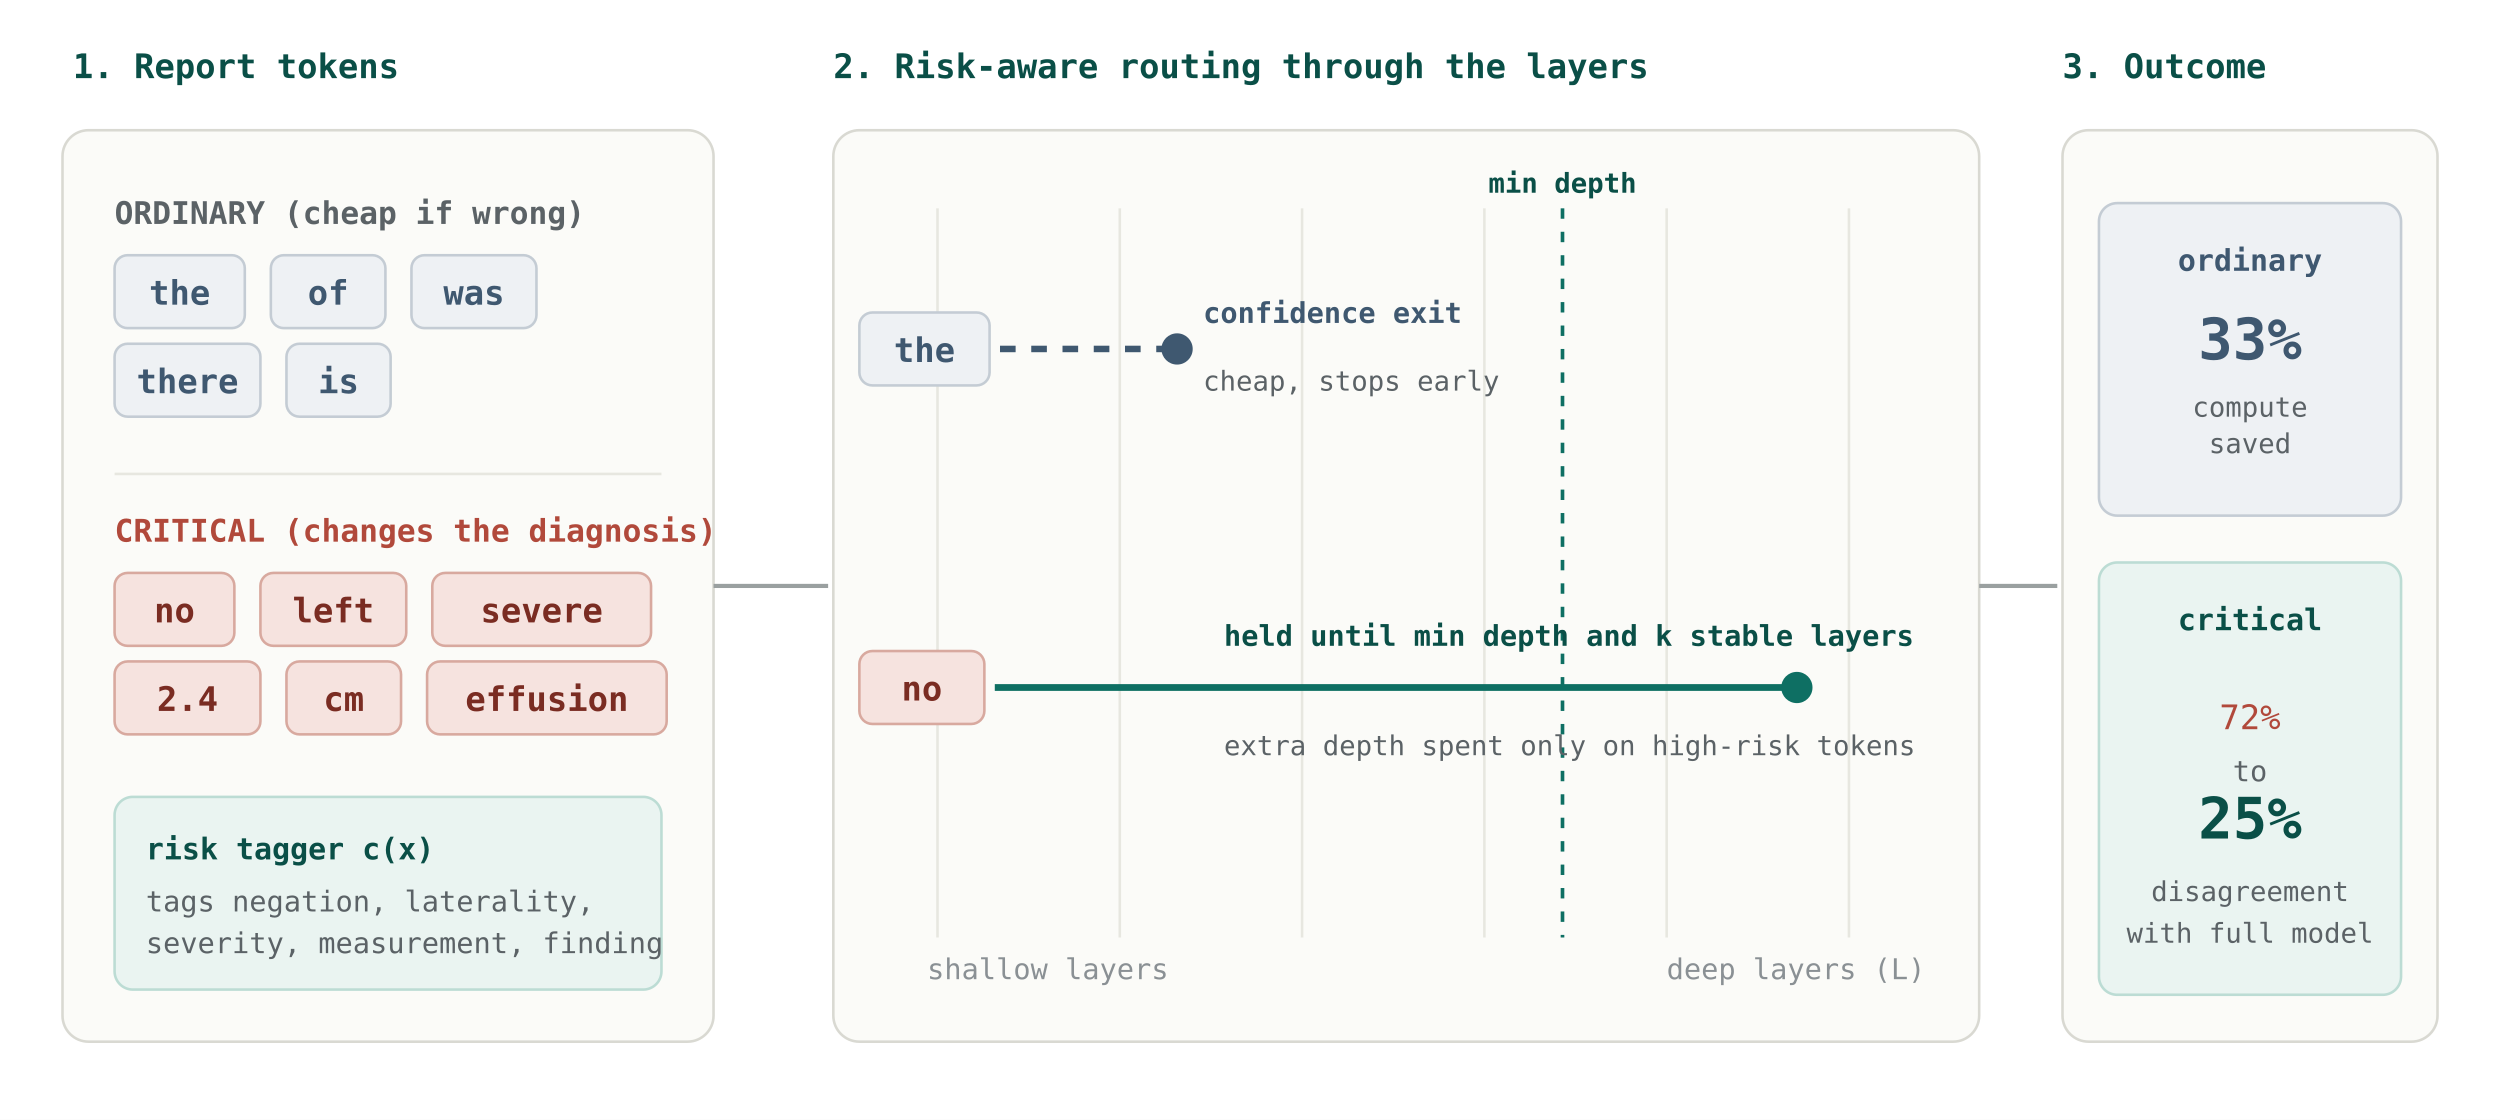
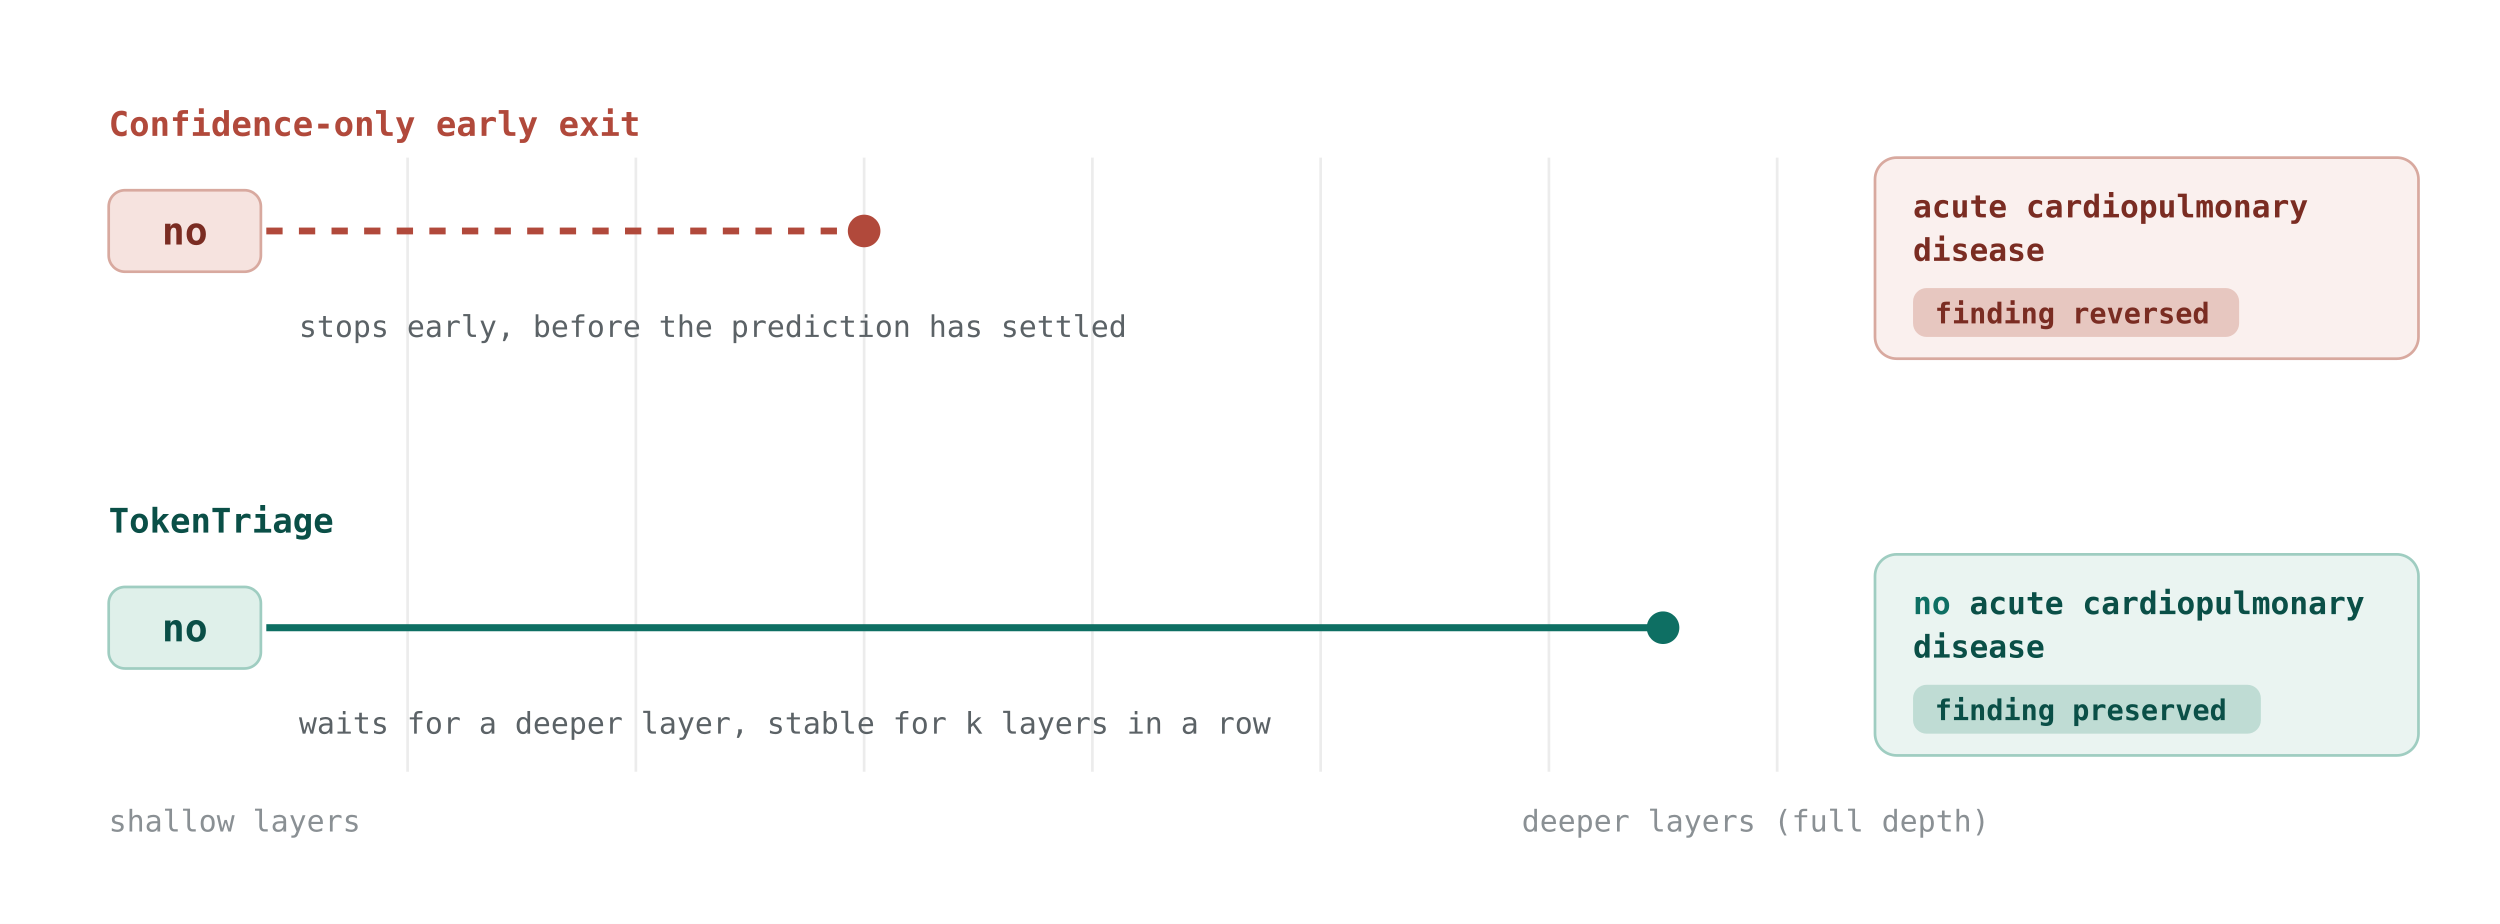
- <svg xmlns="http://www.w3.org/2000/svg" viewBox="0 0 960 430" role="img" font-family="JetBrains Mono, IBM Plex Mono, ui-monospace, monospace">
-   <rect width="960" height="430" fill="#ffffff" />
-   <text x="28" y="30" font-size="13" font-weight="700" fill="#0a4f47">1.  Report tokens</text>
-   <text x="320" y="30" font-size="13" font-weight="700" fill="#0a4f47">2.  Risk-aware routing through the layers</text>
-   <text x="792" y="30" font-size="13" font-weight="700" fill="#0a4f47">3.  Outcome</text>
-   <rect x="24" y="50" width="250" height="350" rx="10" fill="#fbfbf8" stroke="#d9d9d2" />
-   <text x="44" y="86" font-size="12" font-weight="700" fill="#5b6266">ORDINARY (cheap if wrong)</text>
-   <g font-size="13" font-weight="700" fill="#3f5870" text-anchor="middle">
-     <rect x="44" y="98" width="50" height="28" rx="5" fill="#eef1f4" stroke="#c4ccd4" />
-     <text x="69" y="117">the</text>
-     <rect x="104" y="98" width="44" height="28" rx="5" fill="#eef1f4" stroke="#c4ccd4" />
-     <text x="126" y="117">of</text>
-     <rect x="158" y="98" width="48" height="28" rx="5" fill="#eef1f4" stroke="#c4ccd4" />
-     <text x="182" y="117">was</text>
-     <rect x="44" y="132" width="56" height="28" rx="5" fill="#eef1f4" stroke="#c4ccd4" />
-     <text x="72" y="151">there</text>
-     <rect x="110" y="132" width="40" height="28" rx="5" fill="#eef1f4" stroke="#c4ccd4" />
-     <text x="130" y="151">is</text>
+ <svg xmlns="http://www.w3.org/2000/svg" viewBox="0 0 920 340" role="img" font-family="IBM Plex Mono, DejaVu Sans Mono, monospace">
+   <rect width="920" height="340" fill="#ffffff" />
+   <g stroke="#ececec">
+     <line x1="150" y1="58" x2="150" y2="284" />
+     <line x1="234" y1="58" x2="234" y2="284" />
+     <line x1="318" y1="58" x2="318" y2="284" />
+     <line x1="402" y1="58" x2="402" y2="284" />
+     <line x1="486" y1="58" x2="486" y2="284" />
+     <line x1="570" y1="58" x2="570" y2="284" />
+     <line x1="654" y1="58" x2="654" y2="284" />
  </g>
-   <line x1="44" y1="182" x2="254" y2="182" stroke="#e7e7e0" />
-   <text x="44" y="208" font-size="12" font-weight="700" fill="#b1493b">CRITICAL (changes the diagnosis)</text>
-   <g font-size="13" font-weight="700" fill="#7a2c22" text-anchor="middle">
-     <rect x="44" y="220" width="46" height="28" rx="5" fill="#f6e3df" stroke="#d8a99f" />
-     <text x="67" y="239">no</text>
-     <rect x="100" y="220" width="56" height="28" rx="5" fill="#f6e3df" stroke="#d8a99f" />
-     <text x="128" y="239">left</text>
-     <rect x="166" y="220" width="84" height="28" rx="5" fill="#f6e3df" stroke="#d8a99f" />
-     <text x="208" y="239">severe</text>
-     <rect x="44" y="254" width="56" height="28" rx="5" fill="#f6e3df" stroke="#d8a99f" />
-     <text x="72" y="273">2.4</text>
-     <rect x="110" y="254" width="44" height="28" rx="5" fill="#f6e3df" stroke="#d8a99f" />
-     <text x="132" y="273">cm</text>
-     <rect x="164" y="254" width="92" height="28" rx="5" fill="#f6e3df" stroke="#d8a99f" />
-     <text x="210" y="273">effusion</text>
-   </g>
-   <rect x="44" y="306" width="210" height="74" rx="7" fill="#eaf4f1" stroke="#bcdcd4" />
-   <text x="56" y="330" font-size="11.5" font-weight="700" fill="#0a4f47">risk tagger  c(x)</text>
-   <text x="56" y="350" font-size="11" fill="#5b6266">tags negation, laterality,</text>
-   <text x="56" y="366" font-size="11" fill="#5b6266">severity, measurement, finding</text>
-   <rect x="320" y="50" width="440" height="350" rx="10" fill="#fbfbf8" stroke="#d9d9d2" />
-   <g>
-     <line x1="360" y1="80" x2="360" y2="360" stroke="#e7e7e0" />
-     <line x1="430" y1="80" x2="430" y2="360" stroke="#e7e7e0" />
-     <line x1="500" y1="80" x2="500" y2="360" stroke="#e7e7e0" />
-     <line x1="570" y1="80" x2="570" y2="360" stroke="#e7e7e0" />
-     <line x1="640" y1="80" x2="640" y2="360" stroke="#e7e7e0" />
-     <line x1="710" y1="80" x2="710" y2="360" stroke="#e7e7e0" />
-   </g>
-   <text x="356" y="376" font-size="11" fill="#8a9094">shallow layers</text>
-   <text x="640" y="376" font-size="11" fill="#8a9094">deep layers (L)</text>
-   <line x1="600" y1="80" x2="600" y2="360" stroke="#0e6f63" stroke-width="1.4" stroke-dasharray="4 5" />
-   <text x="600" y="74" font-size="10.5" font-weight="700" fill="#0a4f47" text-anchor="middle">min depth</text>
-   <rect x="330" y="120" width="50" height="28" rx="5" fill="#eef1f4" stroke="#c4ccd4" />
-   <text x="355" y="139" font-size="13" font-weight="700" fill="#3f5870" text-anchor="middle">the</text>
-   <line x1="384" y1="134" x2="452" y2="134" stroke="#3f5870" stroke-width="2.5" stroke-dasharray="6 6" />
-   <circle cx="452" cy="134" r="6" fill="#3f5870" />
-   <text x="462" y="124" font-size="11" font-weight="700" fill="#3f5870">confidence exit</text>
-   <text x="462" y="150" font-size="10.5" fill="#5b6266">cheap, stops early</text>
-   <rect x="330" y="250" width="48" height="28" rx="5" fill="#f6e3df" stroke="#d8a99f" />
-   <text x="354" y="269" font-size="13" font-weight="700" fill="#7a2c22" text-anchor="middle">no</text>
-   <line x1="382" y1="264" x2="690" y2="264" stroke="#0e6f63" stroke-width="2.6" />
-   <circle cx="690" cy="264" r="6" fill="#0e6f63" />
-   <text x="470" y="248" font-size="11" font-weight="700" fill="#0a4f47">held until min depth and k stable layers</text>
-   <text x="470" y="290" font-size="10.5" fill="#5b6266">extra depth spent only on high-risk tokens</text>
-   <rect x="792" y="50" width="144" height="350" rx="10" fill="#fbfbf8" stroke="#d9d9d2" />
-   <rect x="806" y="78" width="116" height="120" rx="7" fill="#eef1f4" stroke="#c4ccd4" />
-   <text x="864" y="104" font-size="11.5" font-weight="700" fill="#3f5870" text-anchor="middle">ordinary</text>
-   <text x="864" y="138" font-size="22" font-weight="700" fill="#3f5870" text-anchor="middle">33%</text>
-   <text x="864" y="160" font-size="10.5" fill="#5b6266" text-anchor="middle">compute</text>
-   <text x="864" y="174" font-size="10.5" fill="#5b6266" text-anchor="middle">saved</text>
-   <rect x="806" y="216" width="116" height="166" rx="7" fill="#eaf4f1" stroke="#bcdcd4" />
-   <text x="864" y="242" font-size="11.5" font-weight="700" fill="#0a4f47" text-anchor="middle">critical</text>
-   <text x="864" y="280" font-size="13" fill="#b1493b" text-anchor="middle">72%</text>
-   <text x="864" y="300" font-size="11" fill="#5b6266" text-anchor="middle">to</text>
-   <text x="864" y="322" font-size="22" font-weight="700" fill="#0a4f47" text-anchor="middle">25%</text>
-   <text x="864" y="346" font-size="10.5" fill="#5b6266" text-anchor="middle">disagreement</text>
-   <text x="864" y="362" font-size="10.5" fill="#5b6266" text-anchor="middle">with full model</text>
-   <line x1="274" y1="225" x2="318" y2="225" stroke="#9aa0a0" stroke-width="1.6" />
-   <line x1="760" y1="225" x2="790" y2="225" stroke="#9aa0a0" stroke-width="1.6" />
+   <text x="40" y="306" font-size="11" fill="#8a9094">shallow layers</text>
+   <text x="560" y="306" font-size="11" fill="#8a9094">deeper layers (full depth)</text>
+   <text x="40" y="50" font-size="12.5" font-weight="700" fill="#b1493b">Confidence-only early exit</text>
+   <rect x="40" y="70" width="56" height="30" rx="6" fill="#f6e3df" stroke="#d8a99f" />
+   <text x="68" y="90" font-size="14" font-weight="700" fill="#7a2c22" text-anchor="middle">no</text>
+   <line x1="98" y1="85" x2="318" y2="85" stroke="#b1493b" stroke-width="2.5" stroke-dasharray="6 6" />
+   <circle cx="318" cy="85" r="6" fill="#b1493b" />
+   <text x="110" y="124" font-size="11" fill="#5b6266">stops early, before the prediction has settled</text>
+   <rect x="690" y="58" width="200" height="74" rx="8" fill="#faf0ee" stroke="#d8a99f" />
+   <text x="704" y="80" font-size="11.5" font-weight="700" fill="#7a2c22">acute cardiopulmonary</text>
+   <text x="704" y="96" font-size="11.5" font-weight="700" fill="#7a2c22">disease</text>
+   <rect x="704" y="106" width="120" height="18" rx="5" fill="#e7c7c0" />
+   <text x="712" y="119" font-size="10.5" font-weight="700" fill="#7a2c22">finding reversed</text>
+   <text x="40" y="196" font-size="12.5" font-weight="700" fill="#0a4f47">TokenTriage</text>
+   <rect x="40" y="216" width="56" height="30" rx="6" fill="#dff0ea" stroke="#9fcdc1" />
+   <text x="68" y="236" font-size="14" font-weight="700" fill="#0a4f47" text-anchor="middle">no</text>
+   <line x1="98" y1="231" x2="612" y2="231" stroke="#0e6f63" stroke-width="2.6" />
+   <circle cx="612" cy="231" r="6" fill="#0e6f63" />
+   <text x="110" y="270" font-size="11" fill="#5b6266">waits for a deeper layer, stable for k layers in a row</text>
+   <rect x="690" y="204" width="200" height="74" rx="8" fill="#eaf4f1" stroke="#9fcdc1" />
+   <text x="704" y="226" font-size="11.5" font-weight="700" fill="#0a4f47">
+     <tspan fill="#0e6f63">no</tspan> acute cardiopulmonary</text>
+   <text x="704" y="242" font-size="11.5" font-weight="700" fill="#0a4f47">disease</text>
+   <rect x="704" y="252" width="128" height="18" rx="5" fill="#bfdcd4" />
+   <text x="712" y="265" font-size="10.5" font-weight="700" fill="#0a4f47">finding preserved</text>
</svg>
